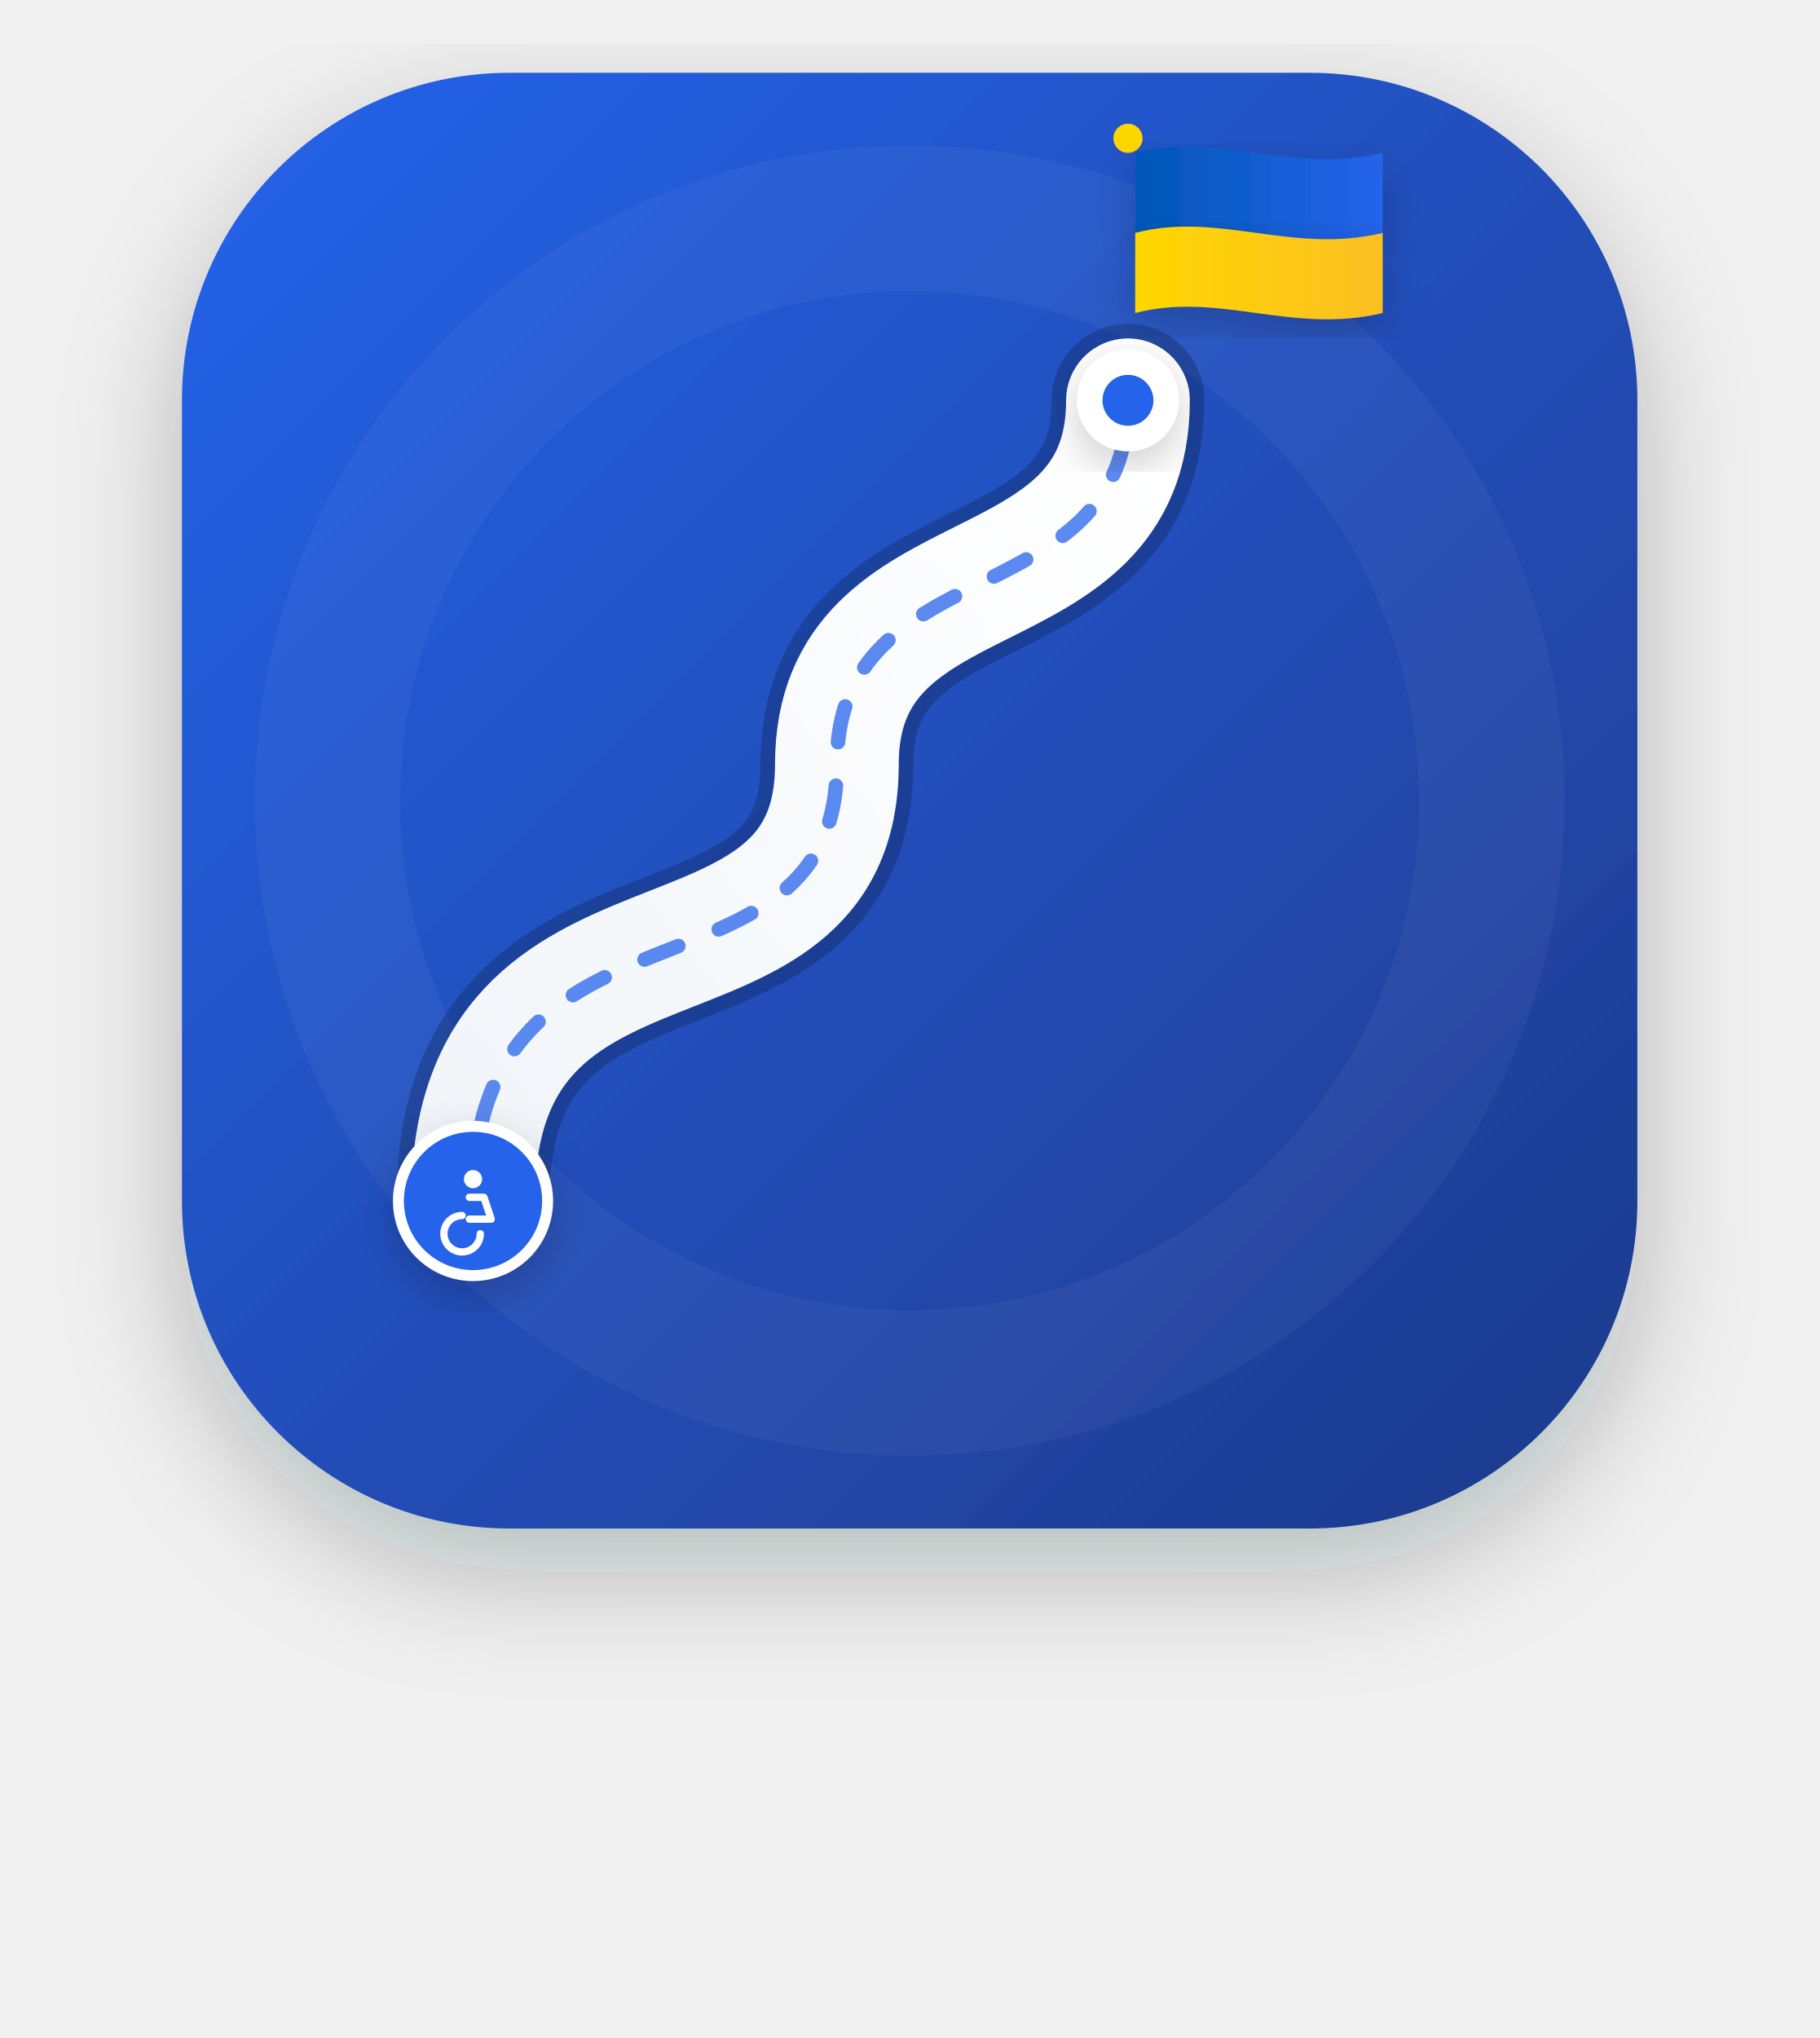
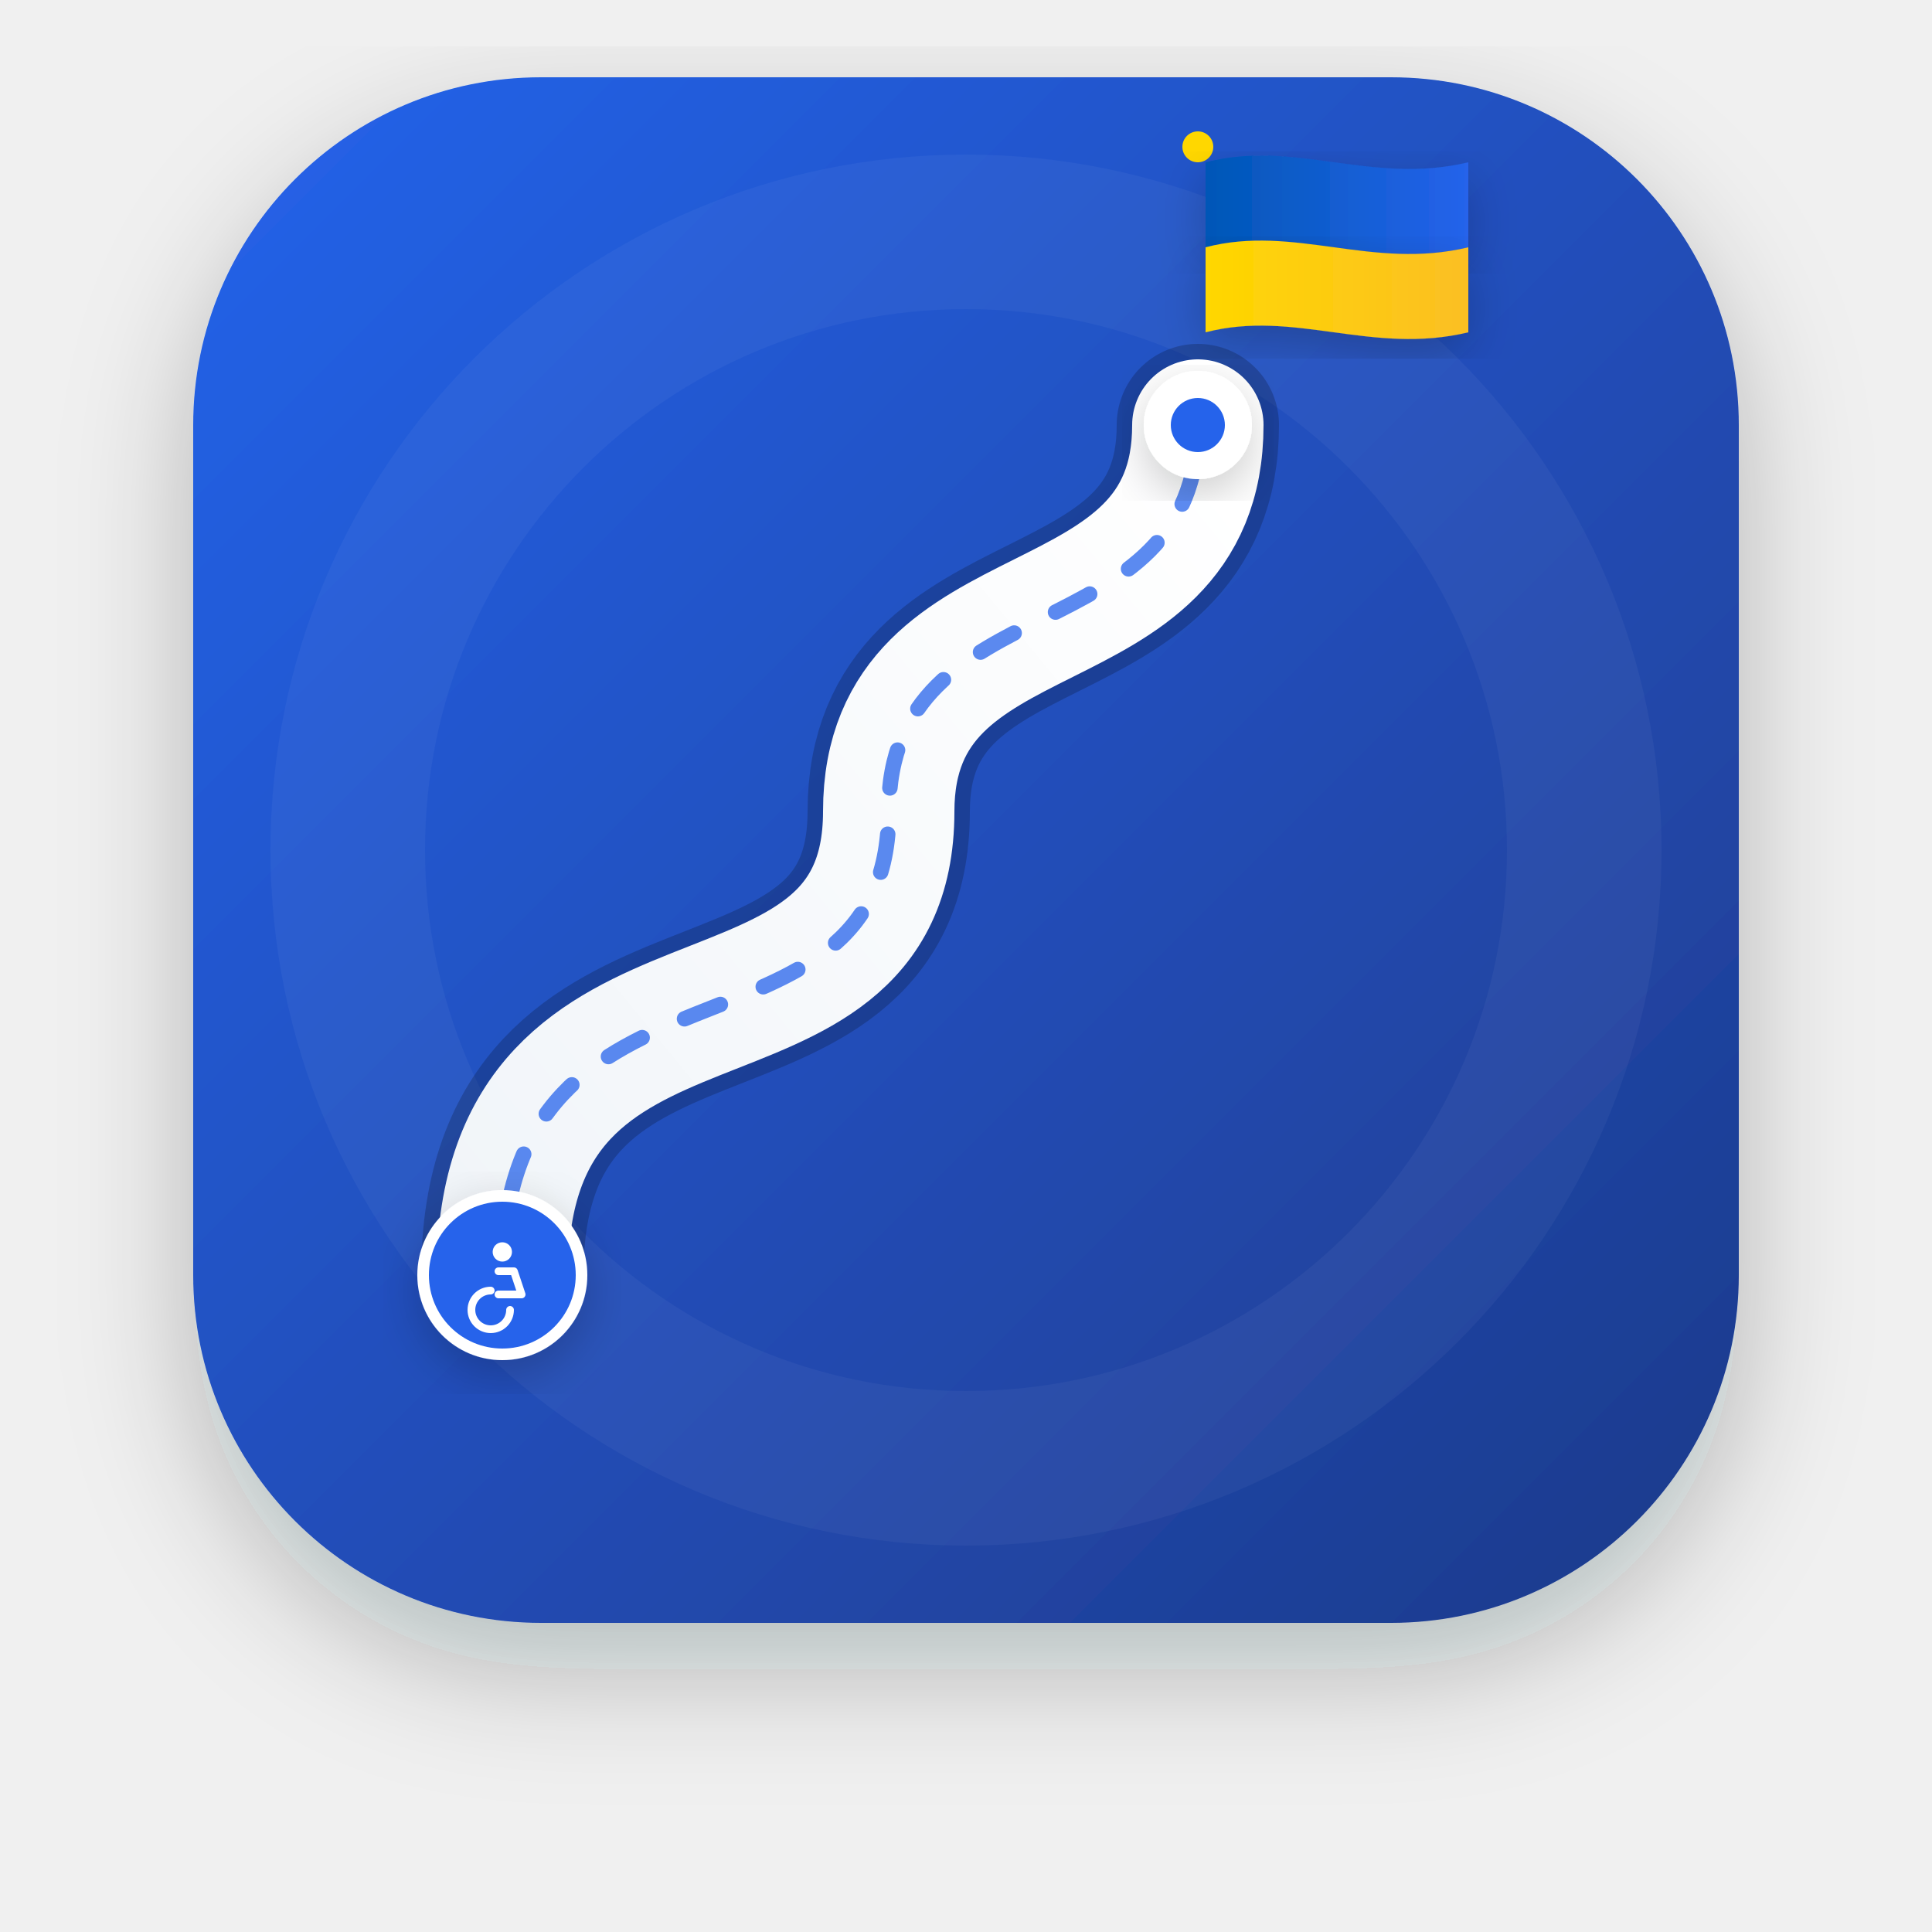
- <svg xmlns="http://www.w3.org/2000/svg" viewBox="0 0 500 560" width="100%" height="100%">
+ <svg xmlns="http://www.w3.org/2000/svg" viewBox="0 0 500 500" width="100%" height="100%">
  <defs>
    <linearGradient id="bgGrad" x1="0%" y1="0%" x2="100%" y2="100%">
      <stop offset="0%" stop-color="#2563EB" />
      <stop offset="100%" stop-color="#1E3A8A" />
    </linearGradient>
    <linearGradient id="pathGrad" x1="0%" y1="100%" x2="100%" y2="0%">
      <stop offset="0%" stop-color="#F1F5F9" />
      <stop offset="100%" stop-color="#FFFFFF" />
    </linearGradient>
    <linearGradient id="uaBlue" x1="0%" y1="0%" x2="100%" y2="0%">
      <stop offset="0%" stop-color="#0057B7" />
      <stop offset="100%" stop-color="#2563EB" />
    </linearGradient>
    <linearGradient id="uaYellow" x1="0%" y1="0%" x2="100%" y2="0%">
      <stop offset="0%" stop-color="#FFD700" />
      <stop offset="100%" stop-color="#FBBF24" />
    </linearGradient>
    <filter id="shadow" x="-20%" y="-20%" width="140%" height="140%">
      <feDropShadow dx="0" dy="12" stdDeviation="16" flood-color="#0F172A" flood-opacity="0.25" />
    </filter>
    <filter id="subtleShadow" x="-20%" y="-20%" width="140%" height="140%">
      <feDropShadow dx="0" dy="4" stdDeviation="6" flood-color="#000000" flood-opacity="0.2" />
    </filter>
  </defs>
  <rect x="50" y="20" width="400" height="400" rx="90" fill="url(#bgGrad)" filter="url(#shadow)" />
  <circle cx="250" cy="220" r="160" fill="none" stroke="#FFFFFF" stroke-opacity="0.04" stroke-width="40" />
  <path d="M 130 330 C 130 240, 230 280, 230 210 C 230 150, 310 170, 310 110" fill="none" stroke="#000000" stroke-opacity="0.2" stroke-width="42" stroke-linecap="round" />
  <path d="M 130 330 C 130 240, 230 280, 230 210 C 230 150, 310 170, 310 110" fill="none" stroke="url(#pathGrad)" stroke-width="34" stroke-linecap="round" />
  <path d="M 130 330 C 130 240, 230 280, 230 210 C 230 150, 310 170, 310 110" fill="none" stroke="#2563EB" stroke-width="4" stroke-linecap="round" stroke-dasharray="10 12" opacity="0.75" />
  <g transform="translate(130, 330)" filter="url(#subtleShadow)">
    <circle cx="0" cy="0" r="22" fill="#FFFFFF" />
    <circle cx="0" cy="0" r="19" fill="#2563EB" />
    <circle cx="0" cy="-6" r="2.5" fill="#FFFFFF" />
    <path d="M -1 -1 L 3 -1 L 5 5 L -1 5 M -3 4 A 5 5 0 1 0 2 9" fill="none" stroke="#FFFFFF" stroke-width="2" stroke-linecap="round" stroke-linejoin="round" />
  </g>
  <circle cx="310" cy="110" r="14" fill="#FFFFFF" filter="url(#subtleShadow)" />
  <circle cx="310" cy="110" r="7" fill="#2563EB" />
  <path d="M 310 110 L 310 40" stroke="#FFFFFF" stroke-width="4" stroke-linecap="round" filter="url(#subtleShadow)" />
  <circle cx="310" cy="38" r="4" fill="#FFD700" />
  <path d="M 312 42 C 335 36, 355 48, 380 42 L 380 64 C 355 70, 335 58, 312 64 Z" fill="url(#uaBlue)" filter="url(#subtleShadow)" />
  <path d="M 312 64 C 335 58, 355 70, 380 64 L 380 86 C 355 92, 335 80, 312 86 Z" fill="url(#uaYellow)" filter="url(#subtleShadow)" />
</svg>
